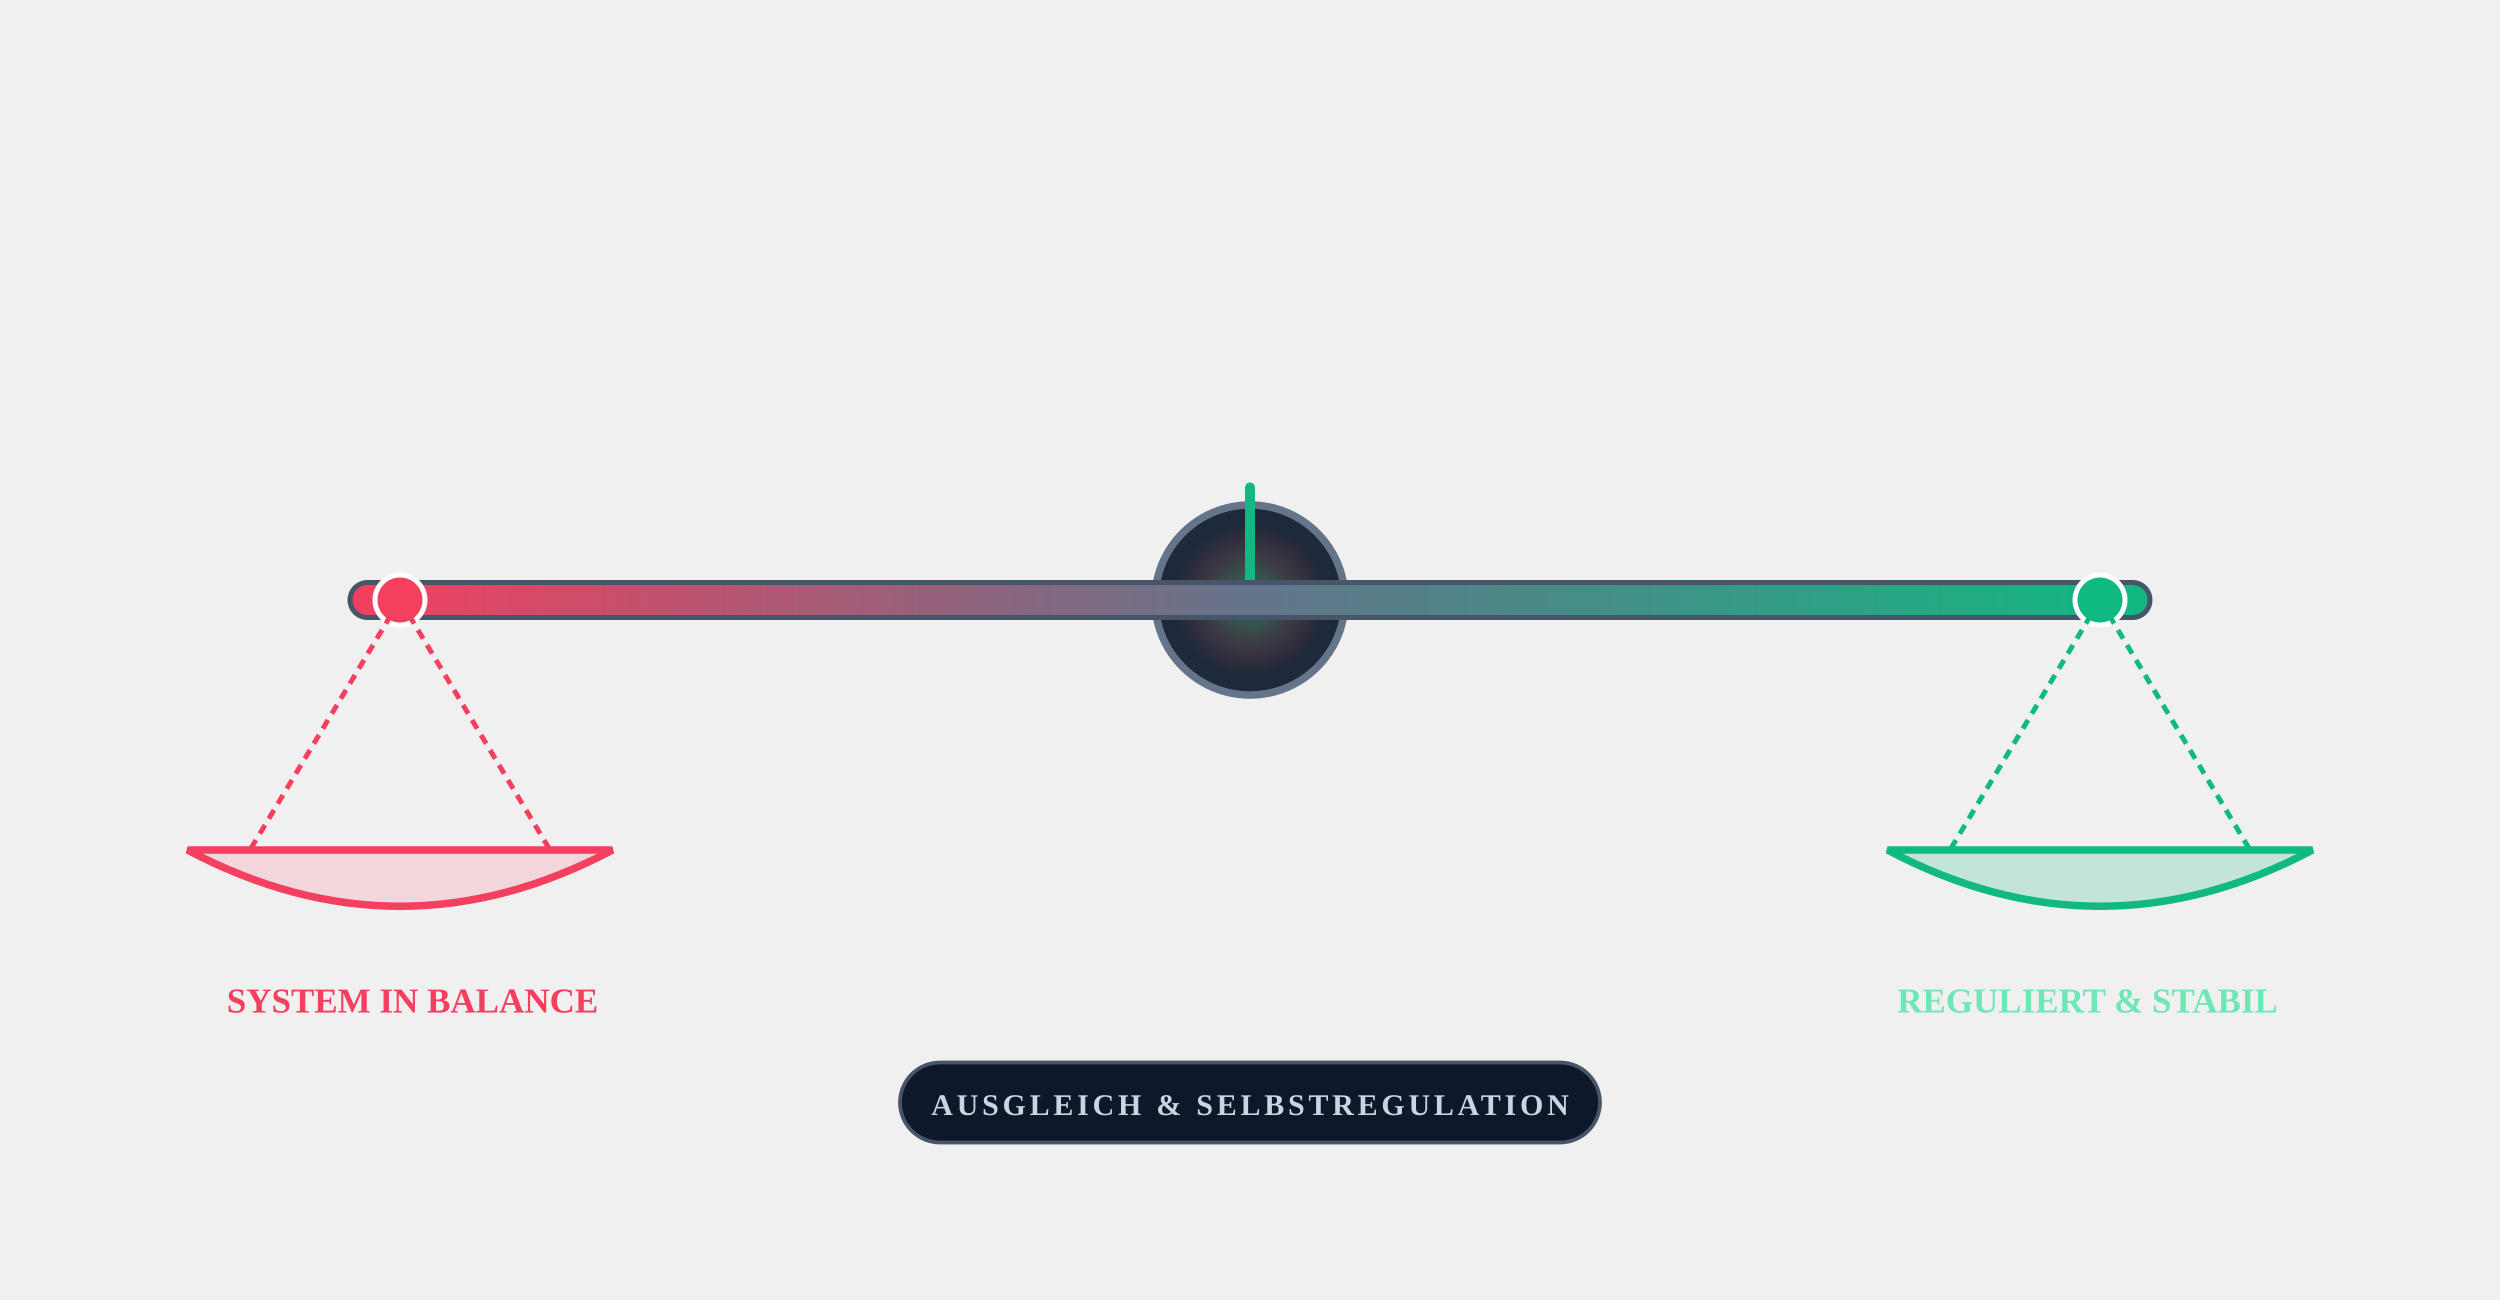
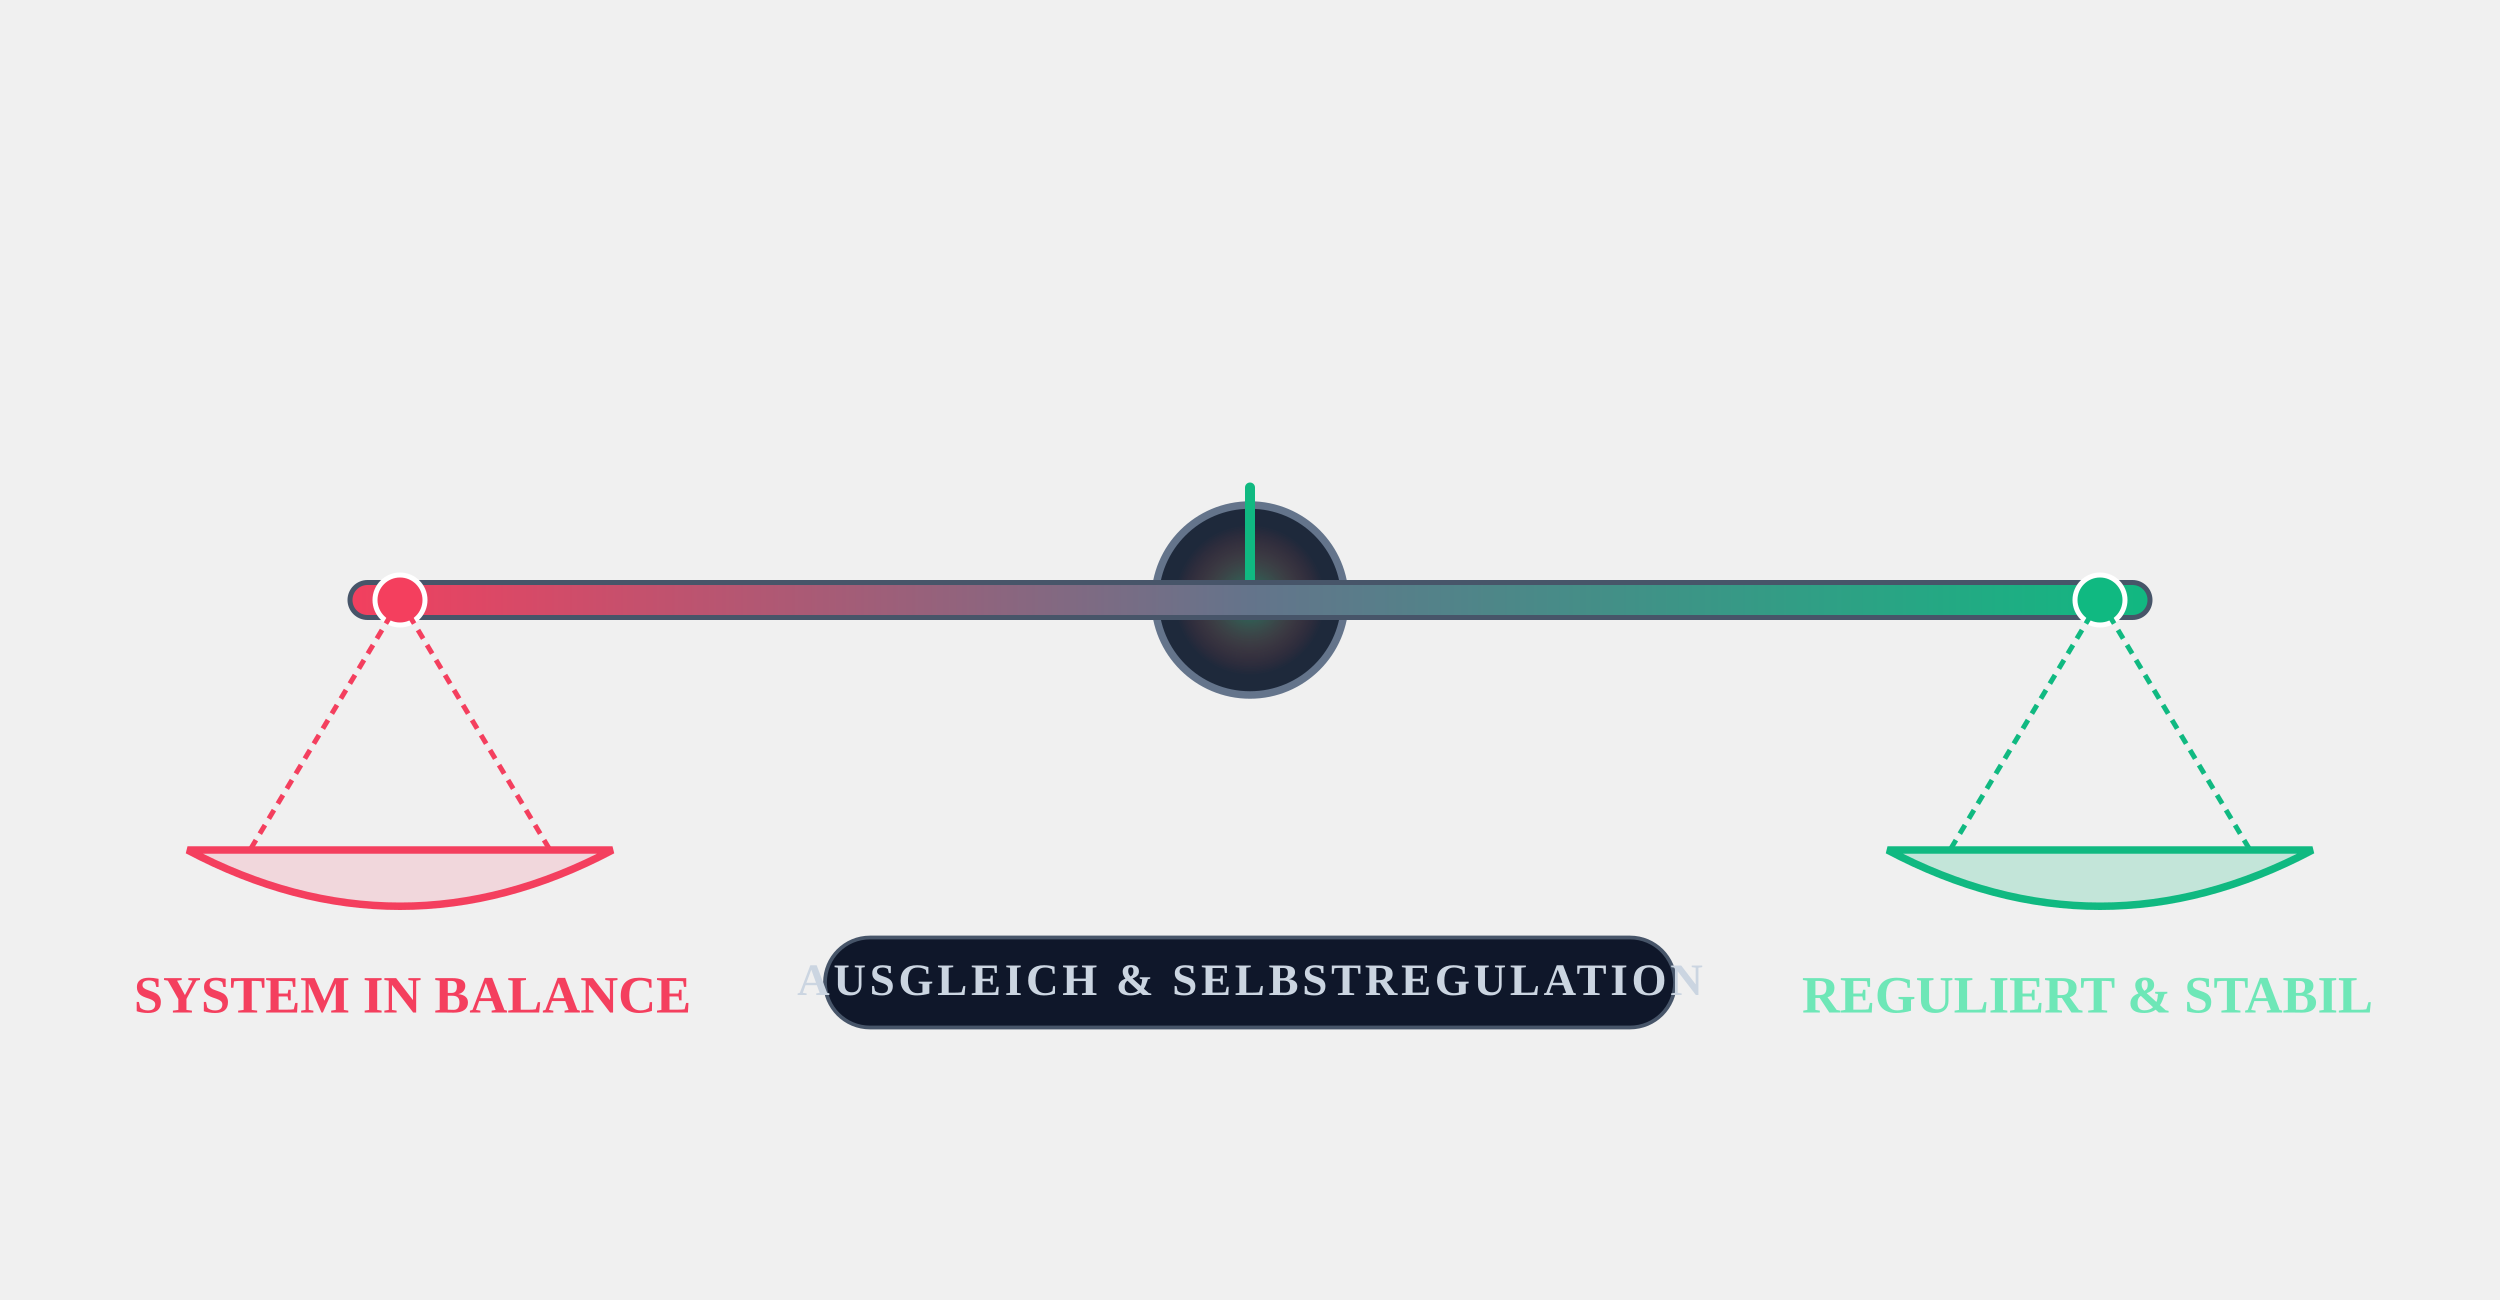
<svg xmlns="http://www.w3.org/2000/svg" viewBox="0 0 1000 520" width="1000" height="520" role="img" aria-labelledby="title desc">
  <defs>
    <linearGradient id="metalGrad" x1="0%" y1="0%" x2="100%" y2="100%">
      <stop offset="0%" stop-color="#94a3b8" />
      <stop offset="50%" stop-color="#475569" />
      <stop offset="100%" stop-color="#1e293b" />
    </linearGradient>
    <linearGradient id="beamGrad" x1="0%" y1="0%" x2="100%" y2="0%">
      <stop offset="0%" stop-color="#f43f5e" />
      <stop offset="50%" stop-color="#64748b" />
      <stop offset="100%" stop-color="#10b981" />
    </linearGradient>
    <radialGradient id="centerGlow" cx="50%" cy="50%" r="50%">
      <stop id="glow-stop" offset="0%" stop-color="#10b981" stop-opacity="0.6" />
      <stop offset="100%" stop-color="#ef4444" stop-opacity="0" />
    </radialGradient>
  </defs>
-   <rect x="360" y="425" width="280" height="32" rx="16" fill="#0f172a" stroke="#475569" stroke-width="1.5" />
-   <text id="scale-base-text" x="500" y="446" text-anchor="middle" fill="#cbd5e1" font-size="12" font-weight="800" letter-spacing="1.5" font-family="Source Sans 3, sans-serif">AUSGLEICH &amp; SELBSTREGULATION</text>
+   <rect x="330" y="375" width="340" height="36" rx="18" fill="#0f172a" stroke="#475569" stroke-width="1.5" />
+   <text id="scale-base-text" x="500" y="398" text-anchor="middle" fill="#cbd5e1" font-size="18" font-weight="800" letter-spacing="1.5" font-family="Source Sans 3, sans-serif">AUSGLEICH &amp; SELBSTREGULATION</text>
  <circle cx="500" cy="240" r="38" fill="#1e293b" stroke="#64748b" stroke-width="3" />
  <circle id="pivot-glow" cx="500" cy="240" r="30" fill="url(#centerGlow)" />
  <path id="gauge-needle" d="M 500 240 L 500 195" stroke="#10b981" stroke-width="4" stroke-linecap="round" />
  <circle id="gauge-center-dot" cx="500" cy="240" r="7" fill="#10b981" />
  <g id="scale-beam-group" transform="rotate(0, 500, 240)">
    <rect x="140" y="233" width="720" height="14" rx="7" fill="url(#beamGrad)" stroke="#475569" stroke-width="2" />
    <circle cx="160" cy="240" r="10" fill="#f43f5e" stroke="#fff" stroke-width="2" />
    <circle cx="840" cy="240" r="10" fill="#10b981" stroke="#fff" stroke-width="2" />
  </g>
  <line id="left-chain-1" x1="160" y1="240" x2="100" y2="340" stroke="#f43f5e" stroke-width="2" stroke-dasharray="4,3" />
  <line id="left-chain-2" x1="160" y1="240" x2="220" y2="340" stroke="#f43f5e" stroke-width="2" stroke-dasharray="4,3" />
  <line id="right-chain-1" x1="840" y1="240" x2="780" y2="340" stroke="#10b981" stroke-width="2" stroke-dasharray="4,3" />
  <line id="right-chain-2" x1="840" y1="240" x2="900" y2="340" stroke="#10b981" stroke-width="2" stroke-dasharray="4,3" />
  <path id="left-dish" d="M 75 340 Q 160 385 245 340 Z" fill="rgba(244, 63, 94, 0.14)" stroke="#f43f5e" stroke-width="3" />
-   <text id="left-dish-text" x="165" y="405" text-anchor="middle" fill="#f43f5e" font-size="14" font-weight="900" font-family="Source Sans 3, sans-serif">SYSTEM IN BALANCE</text>
+   <text id="left-dish-text" x="165" y="405" text-anchor="middle" fill="#f43f5e" font-size="21" font-weight="900" font-family="Source Sans 3, sans-serif">SYSTEM IN BALANCE</text>
  <path id="right-dish" d="M 755 340 Q 840 385 925 340 Z" fill="rgba(16, 185, 129, 0.2)" stroke="#10b981" stroke-width="3" />
-   <text id="right-dish-text" x="835" y="405" text-anchor="middle" fill="#6ee7b7" font-size="14" font-weight="900" font-family="Source Sans 3, sans-serif">REGULIERT &amp; STABIL</text>
+   <text id="right-dish-text" x="835" y="405" text-anchor="middle" fill="#6ee7b7" font-size="21" font-weight="900" font-family="Source Sans 3, sans-serif">REGULIERT &amp; STABIL</text>
</svg>
